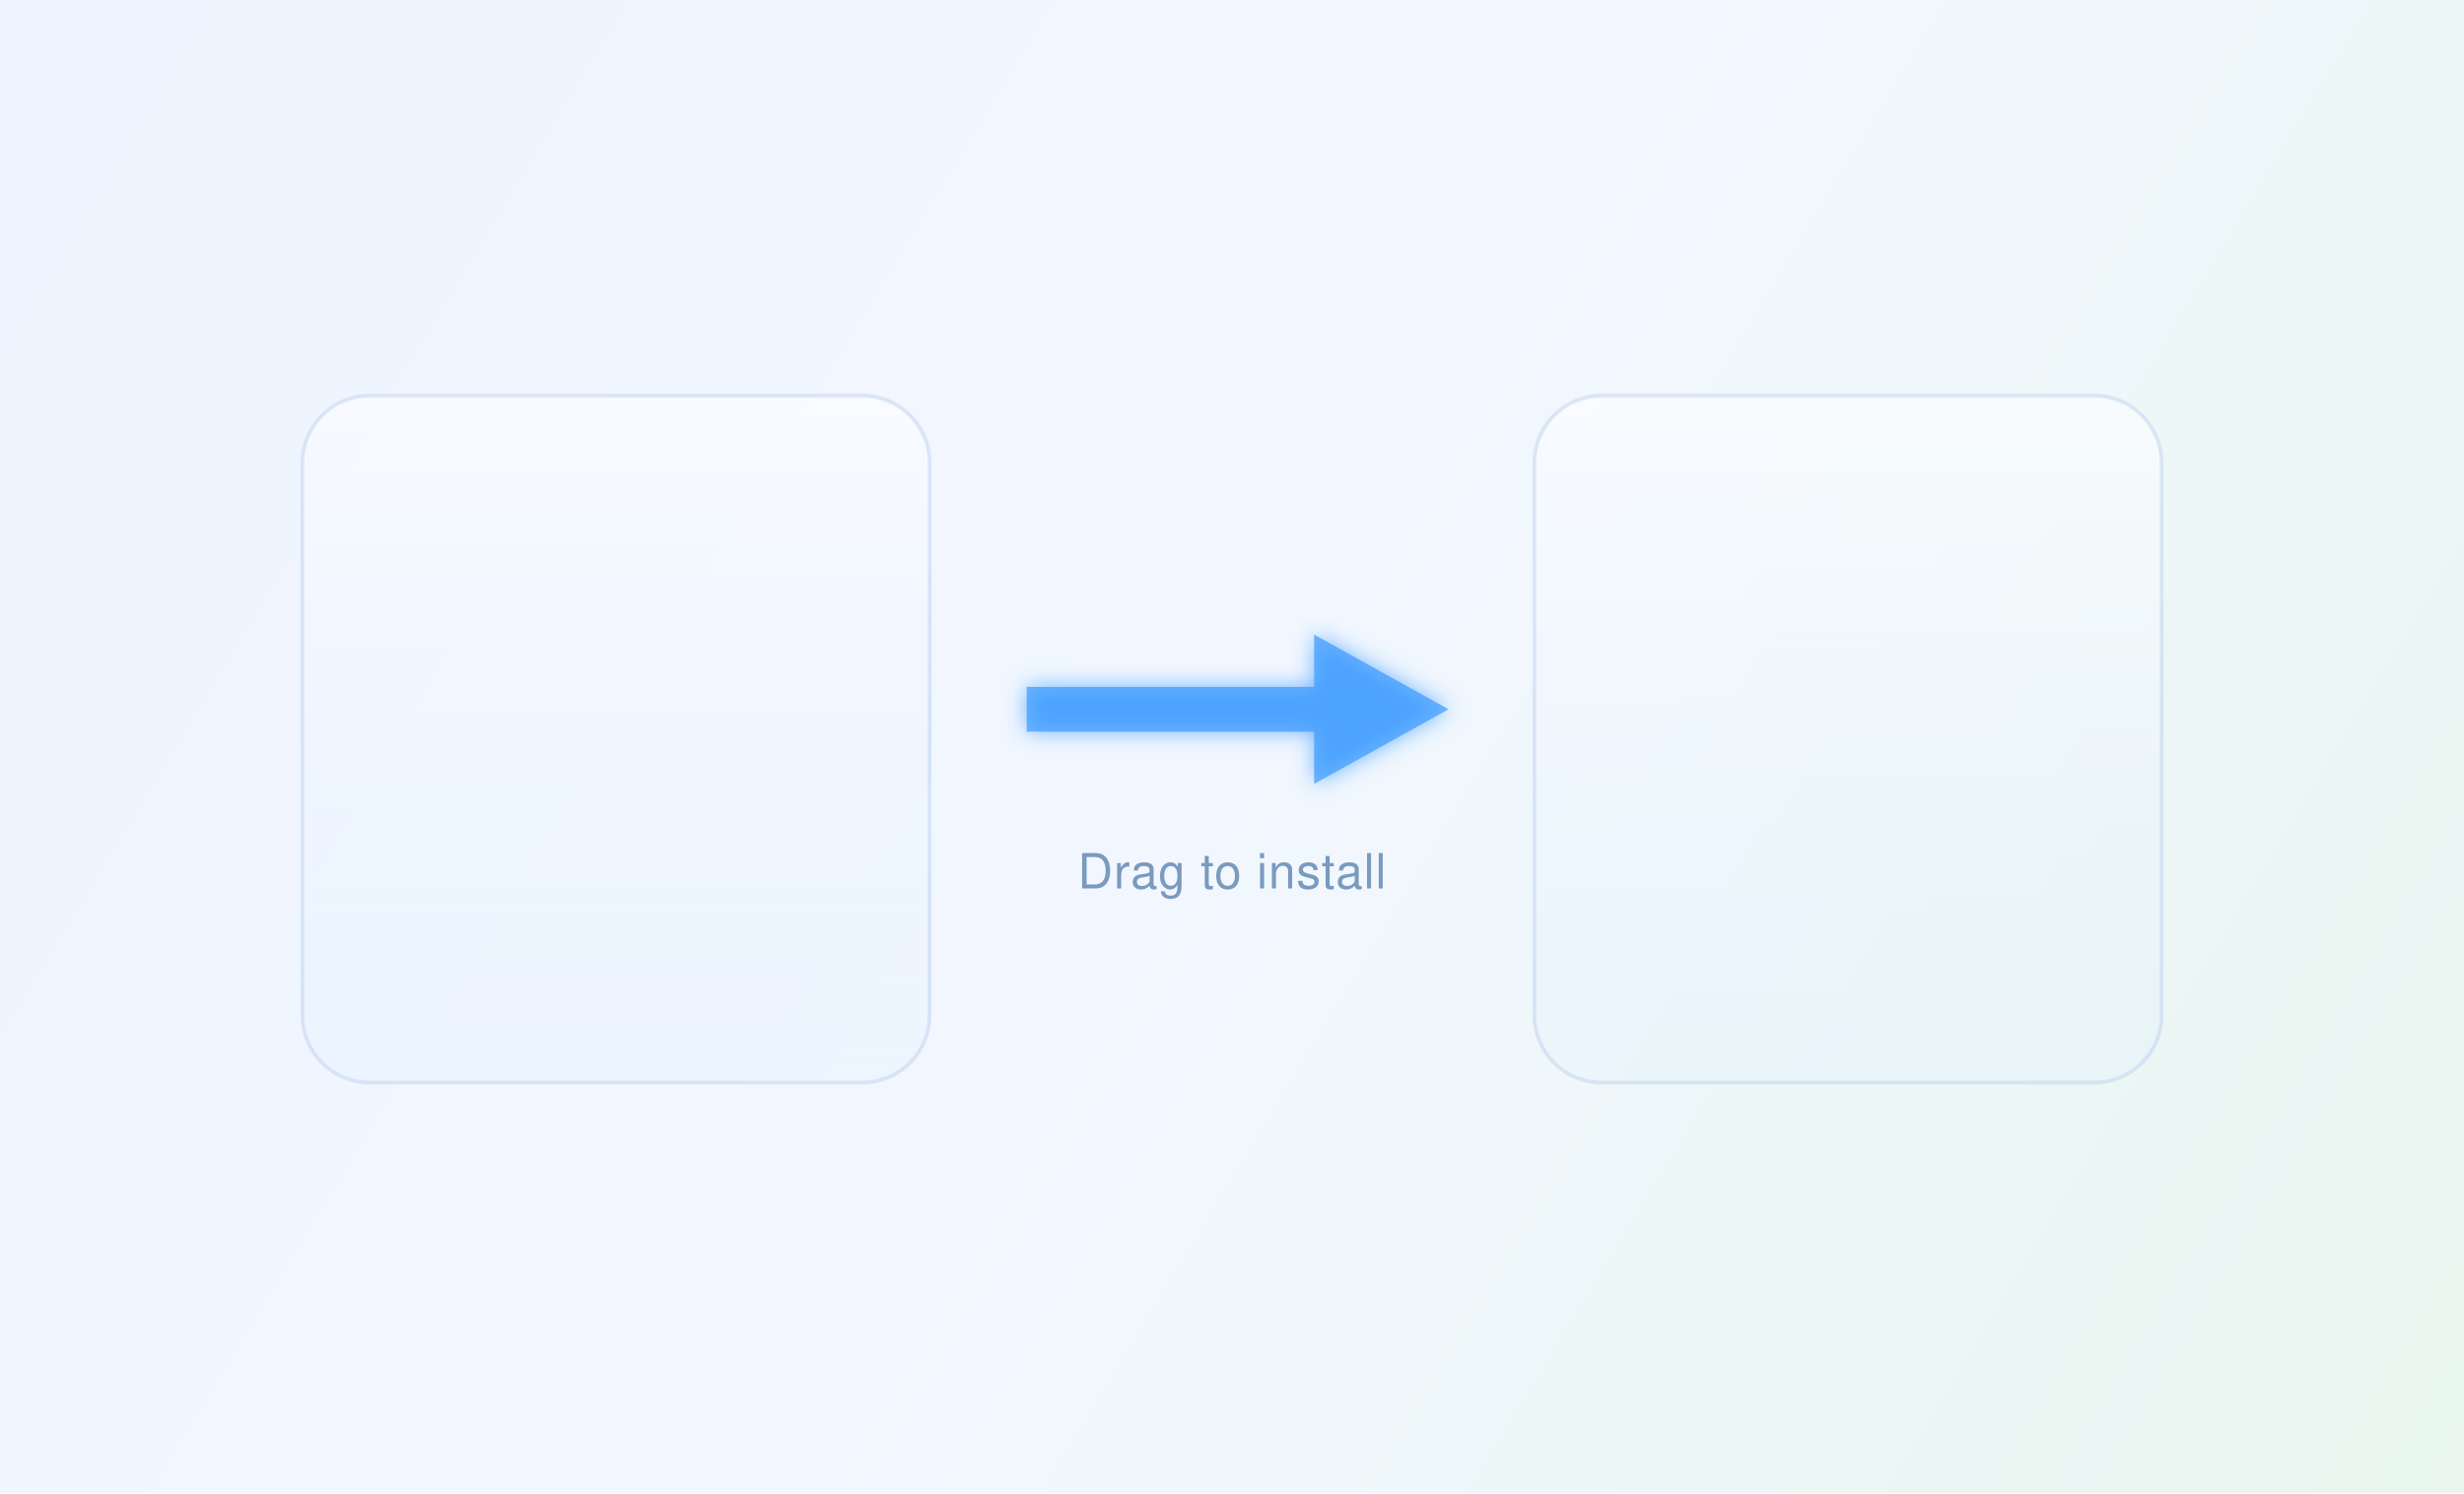
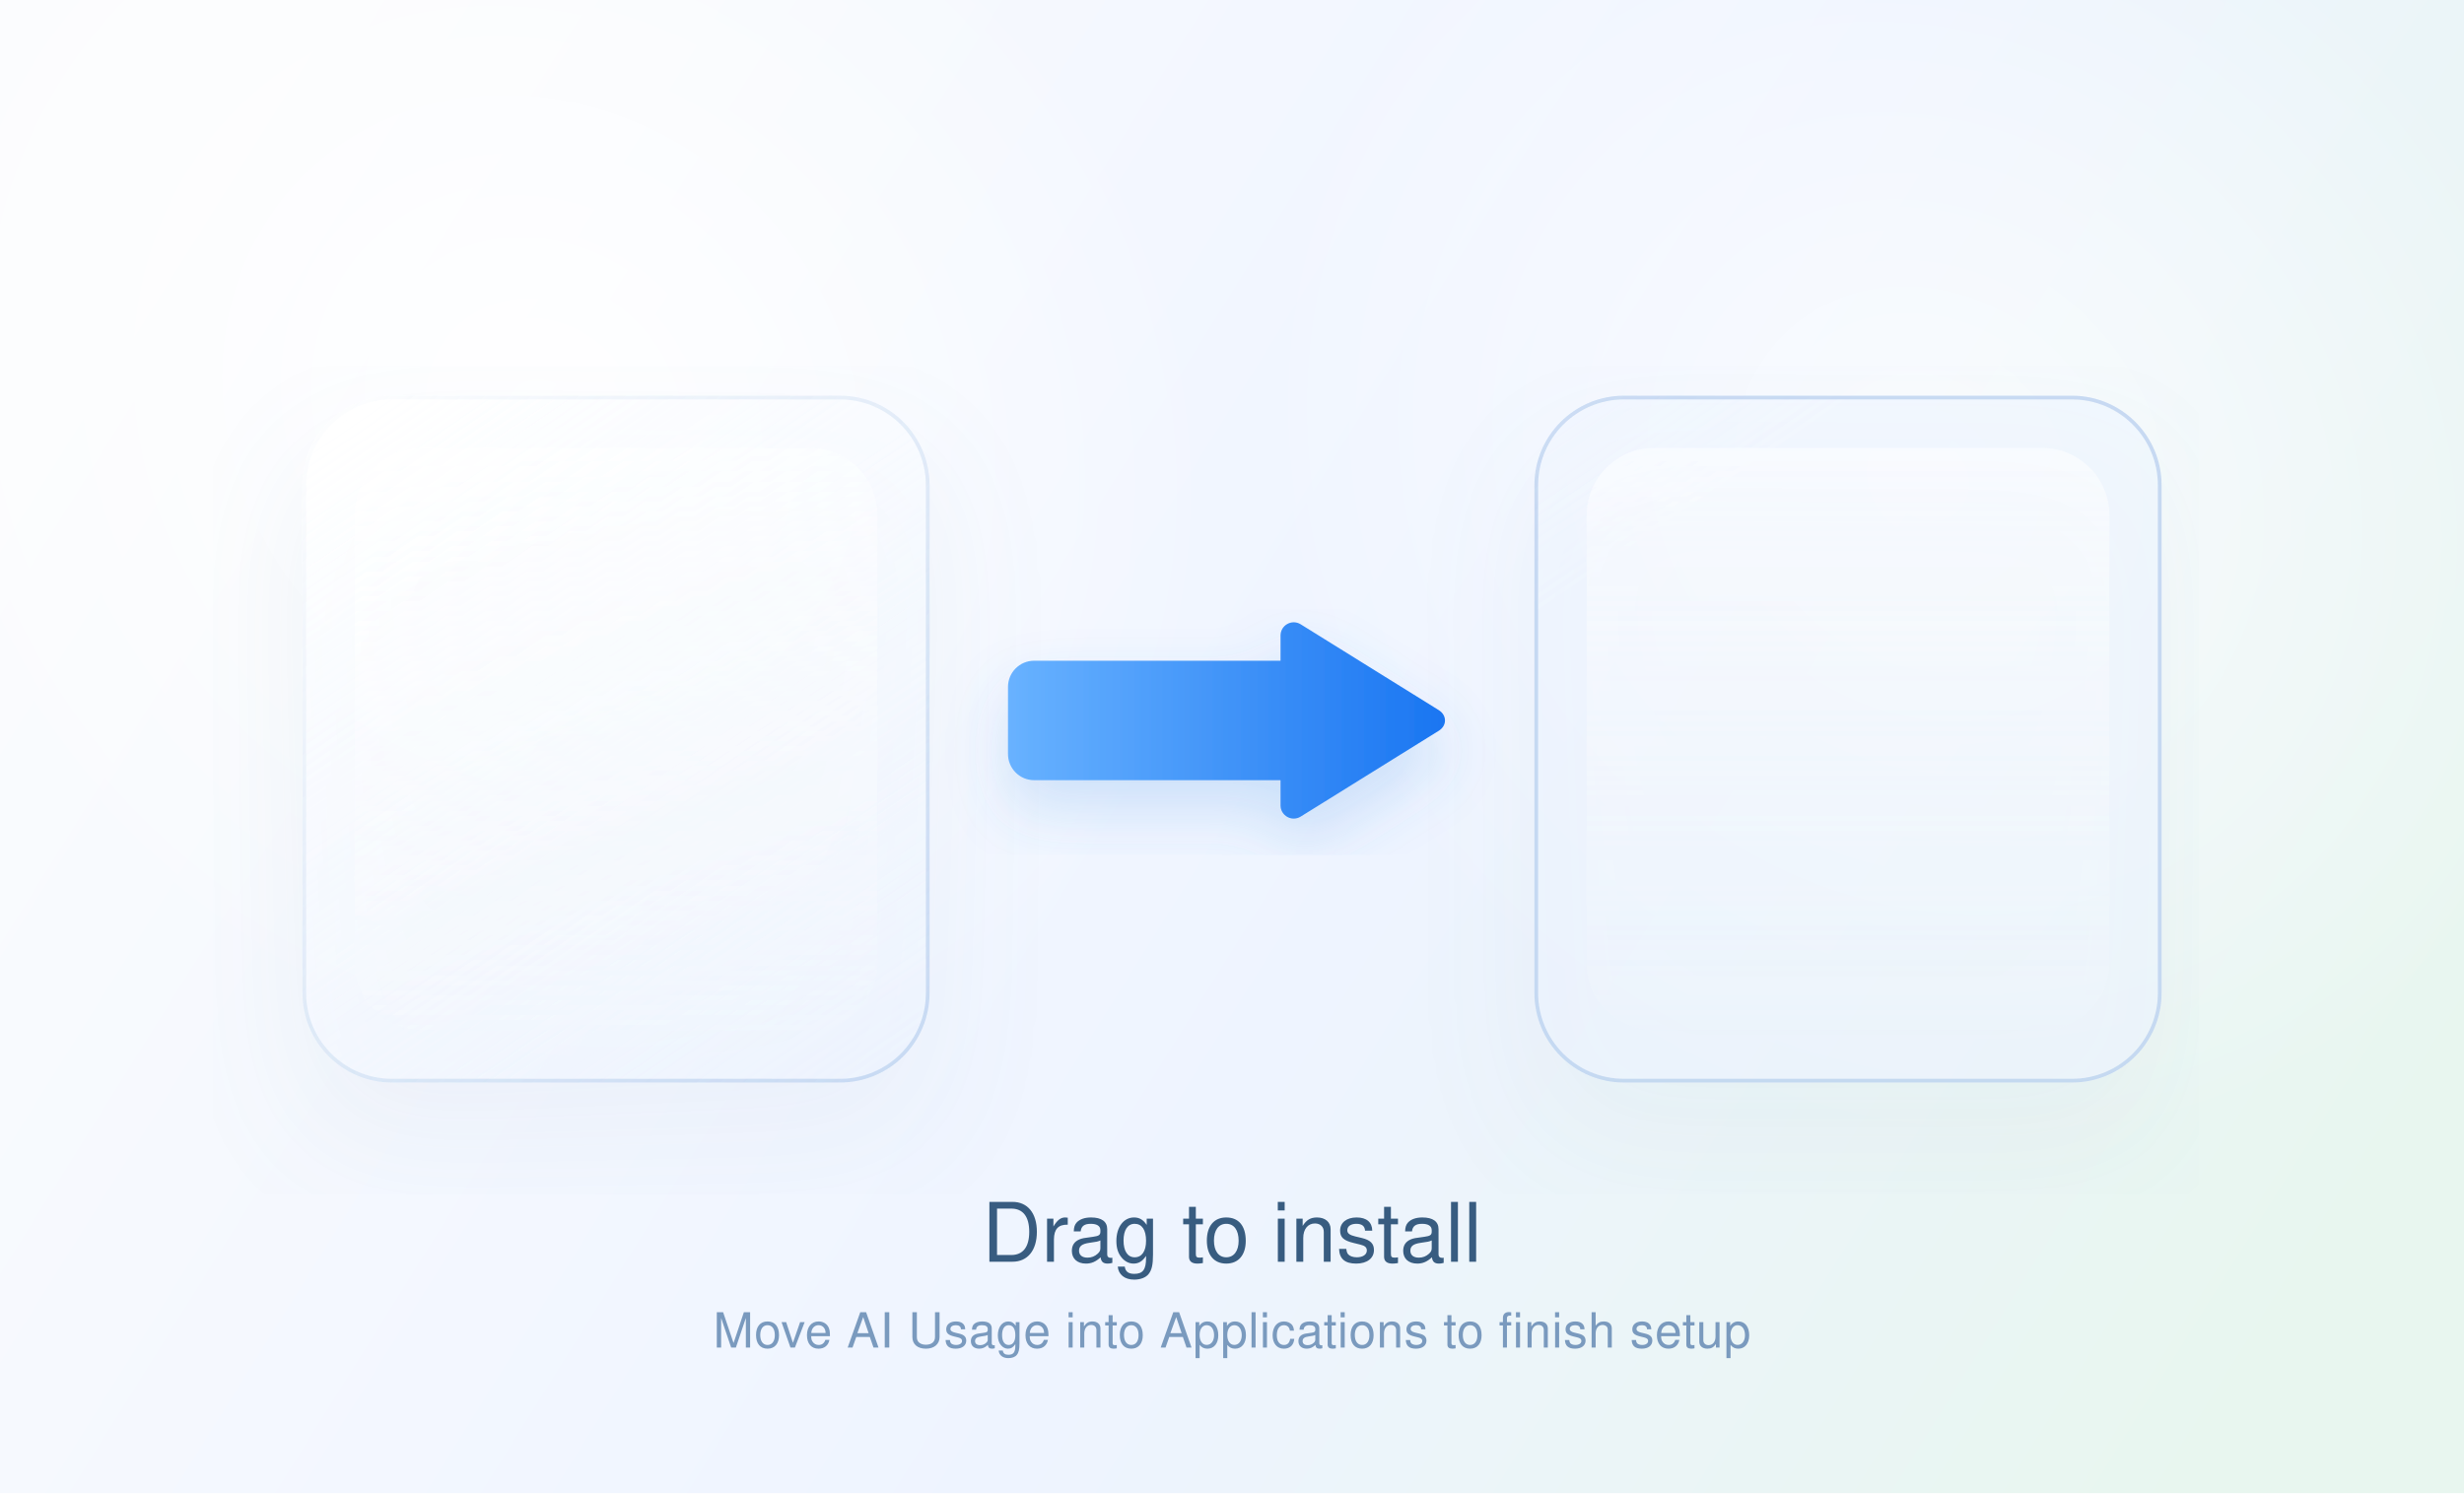
<svg xmlns="http://www.w3.org/2000/svg" width="660" height="400" viewBox="0 0 660 400" fill="none">
  <defs>
-     <linearGradient id="bg" x1="0" y1="0" x2="660" y2="400" gradientUnits="userSpaceOnUse">
-       <stop offset="0" stop-color="#EEF4FF" />
-       <stop offset="0.5" stop-color="#F2F7FF" />
+     <linearGradient id="bg" x1="58" y1="28" x2="605" y2="370" gradientUnits="userSpaceOnUse">
+       <stop offset="0" stop-color="#FBFCFE" />
+       <stop offset="0.58" stop-color="#EEF4FF" />
      <stop offset="1" stop-color="#E8F6EF" />
    </linearGradient>
-     <linearGradient id="zone" x1="0" y1="0" x2="0" y2="1" gradientUnits="objectBoundingBox">
-       <stop offset="0" stop-color="#FFFFFF" stop-opacity="0.55" />
-       <stop offset="1" stop-color="#DDEEFF" stop-opacity="0.22" />
+     <radialGradient id="bgGlowLeft" cx="0" cy="0" r="1" gradientUnits="userSpaceOnUse" gradientTransform="translate(146 112) rotate(45) scale(190 170)">
+       <stop stop-color="#FFFFFF" stop-opacity="0.95" />
+       <stop offset="1" stop-color="#FFFFFF" stop-opacity="0" />
+     </radialGradient>
+     <radialGradient id="bgGlowRight" cx="0" cy="0" r="1" gradientUnits="userSpaceOnUse" gradientTransform="translate(516 128) rotate(45) scale(190 170)">
+       <stop stop-color="#FFFFFF" stop-opacity="0.7" />
+       <stop offset="1" stop-color="#FFFFFF" stop-opacity="0" />
+     </radialGradient>
+     <linearGradient id="zoneFill" x1="102" y1="106" x2="228" y2="290" gradientUnits="userSpaceOnUse">
+       <stop stop-color="#FFFFFF" stop-opacity="0.92" />
+       <stop offset="1" stop-color="#EEF5FF" stop-opacity="0.56" />
    </linearGradient>
-     <filter id="arrowGlow" x="-30%" y="-50%" width="160%" height="200%">
-       <feGaussianBlur in="SourceGraphic" stdDeviation="3" result="blur" />
-       <feMerge>
-         <feMergeNode in="blur" />
-         <feMergeNode in="SourceGraphic" />
-       </feMerge>
+     <linearGradient id="zoneStroke" x1="81" y1="106" x2="249" y2="290" gradientUnits="userSpaceOnUse">
+       <stop stop-color="#FFFFFF" stop-opacity="0.95" />
+       <stop offset="1" stop-color="#B8CFEE" stop-opacity="0.72" />
+     </linearGradient>
+     <linearGradient id="zoneGlow" x1="165" y1="106" x2="165" y2="290" gradientUnits="userSpaceOnUse">
+       <stop stop-color="#FFFFFF" stop-opacity="0.54" />
+       <stop offset="1" stop-color="#FFFFFF" stop-opacity="0" />
+     </linearGradient>
+     <linearGradient id="arrowFill" x1="270" y1="190" x2="390" y2="190" gradientUnits="userSpaceOnUse">
+       <stop stop-color="#68B2FF" />
+       <stop offset="1" stop-color="#1874F1" />
+     </linearGradient>
+     <filter id="zoneShadow" x="57" y="82" width="532" height="238" filterUnits="userSpaceOnUse" color-interpolation-filters="sRGB">
+       <feDropShadow dx="0" dy="16" stdDeviation="16" flood-color="#91A7C0" flood-opacity="0.12" />
+     </filter>
+     <filter id="arrowShadow" x="248" y="155" width="164" height="74" filterUnits="userSpaceOnUse" color-interpolation-filters="sRGB">
+       <feDropShadow dx="0" dy="8" stdDeviation="8" flood-color="#4D96E8" flood-opacity="0.22" />
    </filter>
  </defs>
  <rect width="660" height="400" fill="url(#bg)" />
-   <rect x="81" y="106" width="168" height="184" rx="18" fill="url(#zone)" stroke="#B8CFEE" stroke-opacity="0.45" stroke-width="1" />
-   <rect x="411" y="106" width="168" height="184" rx="18" fill="url(#zone)" stroke="#B8CFEE" stroke-opacity="0.45" stroke-width="1" />
-   <g filter="url(#arrowGlow)">
-     <path d="M275,184 L352,184 L352,170 L388,190 L352,210 L352,196 L275,196 Z" fill="#419BFF" fill-opacity="0.72" />
+   <rect width="660" height="400" fill="url(#bgGlowLeft)" />
+   <rect width="660" height="400" fill="url(#bgGlowRight)" />
+   <g filter="url(#zoneShadow)">
+     <rect x="81" y="106" width="168" height="184" rx="24" fill="url(#zoneFill)" />
+     <rect x="81.5" y="106.5" width="167" height="183" rx="23.5" stroke="url(#zoneStroke)" />
+     <rect x="95" y="120" width="140" height="156" rx="18" fill="url(#zoneGlow)" />
  </g>
-   <text x="330" y="238" text-anchor="middle" font-family="-apple-system, 'SF Pro Text', 'Helvetica Neue', Helvetica, Arial, sans-serif" font-size="13" font-weight="400" fill="#7A9ABE" letter-spacing="0.25">Drag to install</text>
+   <g filter="url(#zoneShadow)">
+     <rect x="411" y="106" width="168" height="184" rx="24" fill="url(#zoneFill)" />
+     <rect x="411.5" y="106.5" width="167" height="183" rx="23.5" stroke="url(#zoneStroke)" />
+     <rect x="425" y="120" width="140" height="156" rx="18" fill="url(#zoneGlow)" />
+   </g>
+   <g filter="url(#arrowShadow)">
+     <path d="M270 184C270 180.134 273.134 177 277 177H343V170.25C343 167.474 346.044 165.781 348.397 167.243L385.397 190.243C387.602 191.614 387.602 194.386 385.397 195.757L348.397 218.757C346.044 220.219 343 218.526 343 215.75V209H277C273.134 209 270 205.866 270 202V184Z" fill="url(#arrowFill)" />
+   </g>
+   <text x="330" y="338" text-anchor="middle" font-family="-apple-system, 'SF Pro Display', 'SF Pro Text', 'Helvetica Neue', Helvetica, Arial, sans-serif" font-size="22" font-weight="500" fill="#385C80">Drag to install</text>
+   <text x="330" y="361" text-anchor="middle" font-family="-apple-system, 'SF Pro Text', 'Helvetica Neue', Helvetica, Arial, sans-serif" font-size="13" font-weight="400" fill="#7A9ABE" letter-spacing="0.18">Move AI Usage into
+     Applications to finish setup</text>
</svg>
